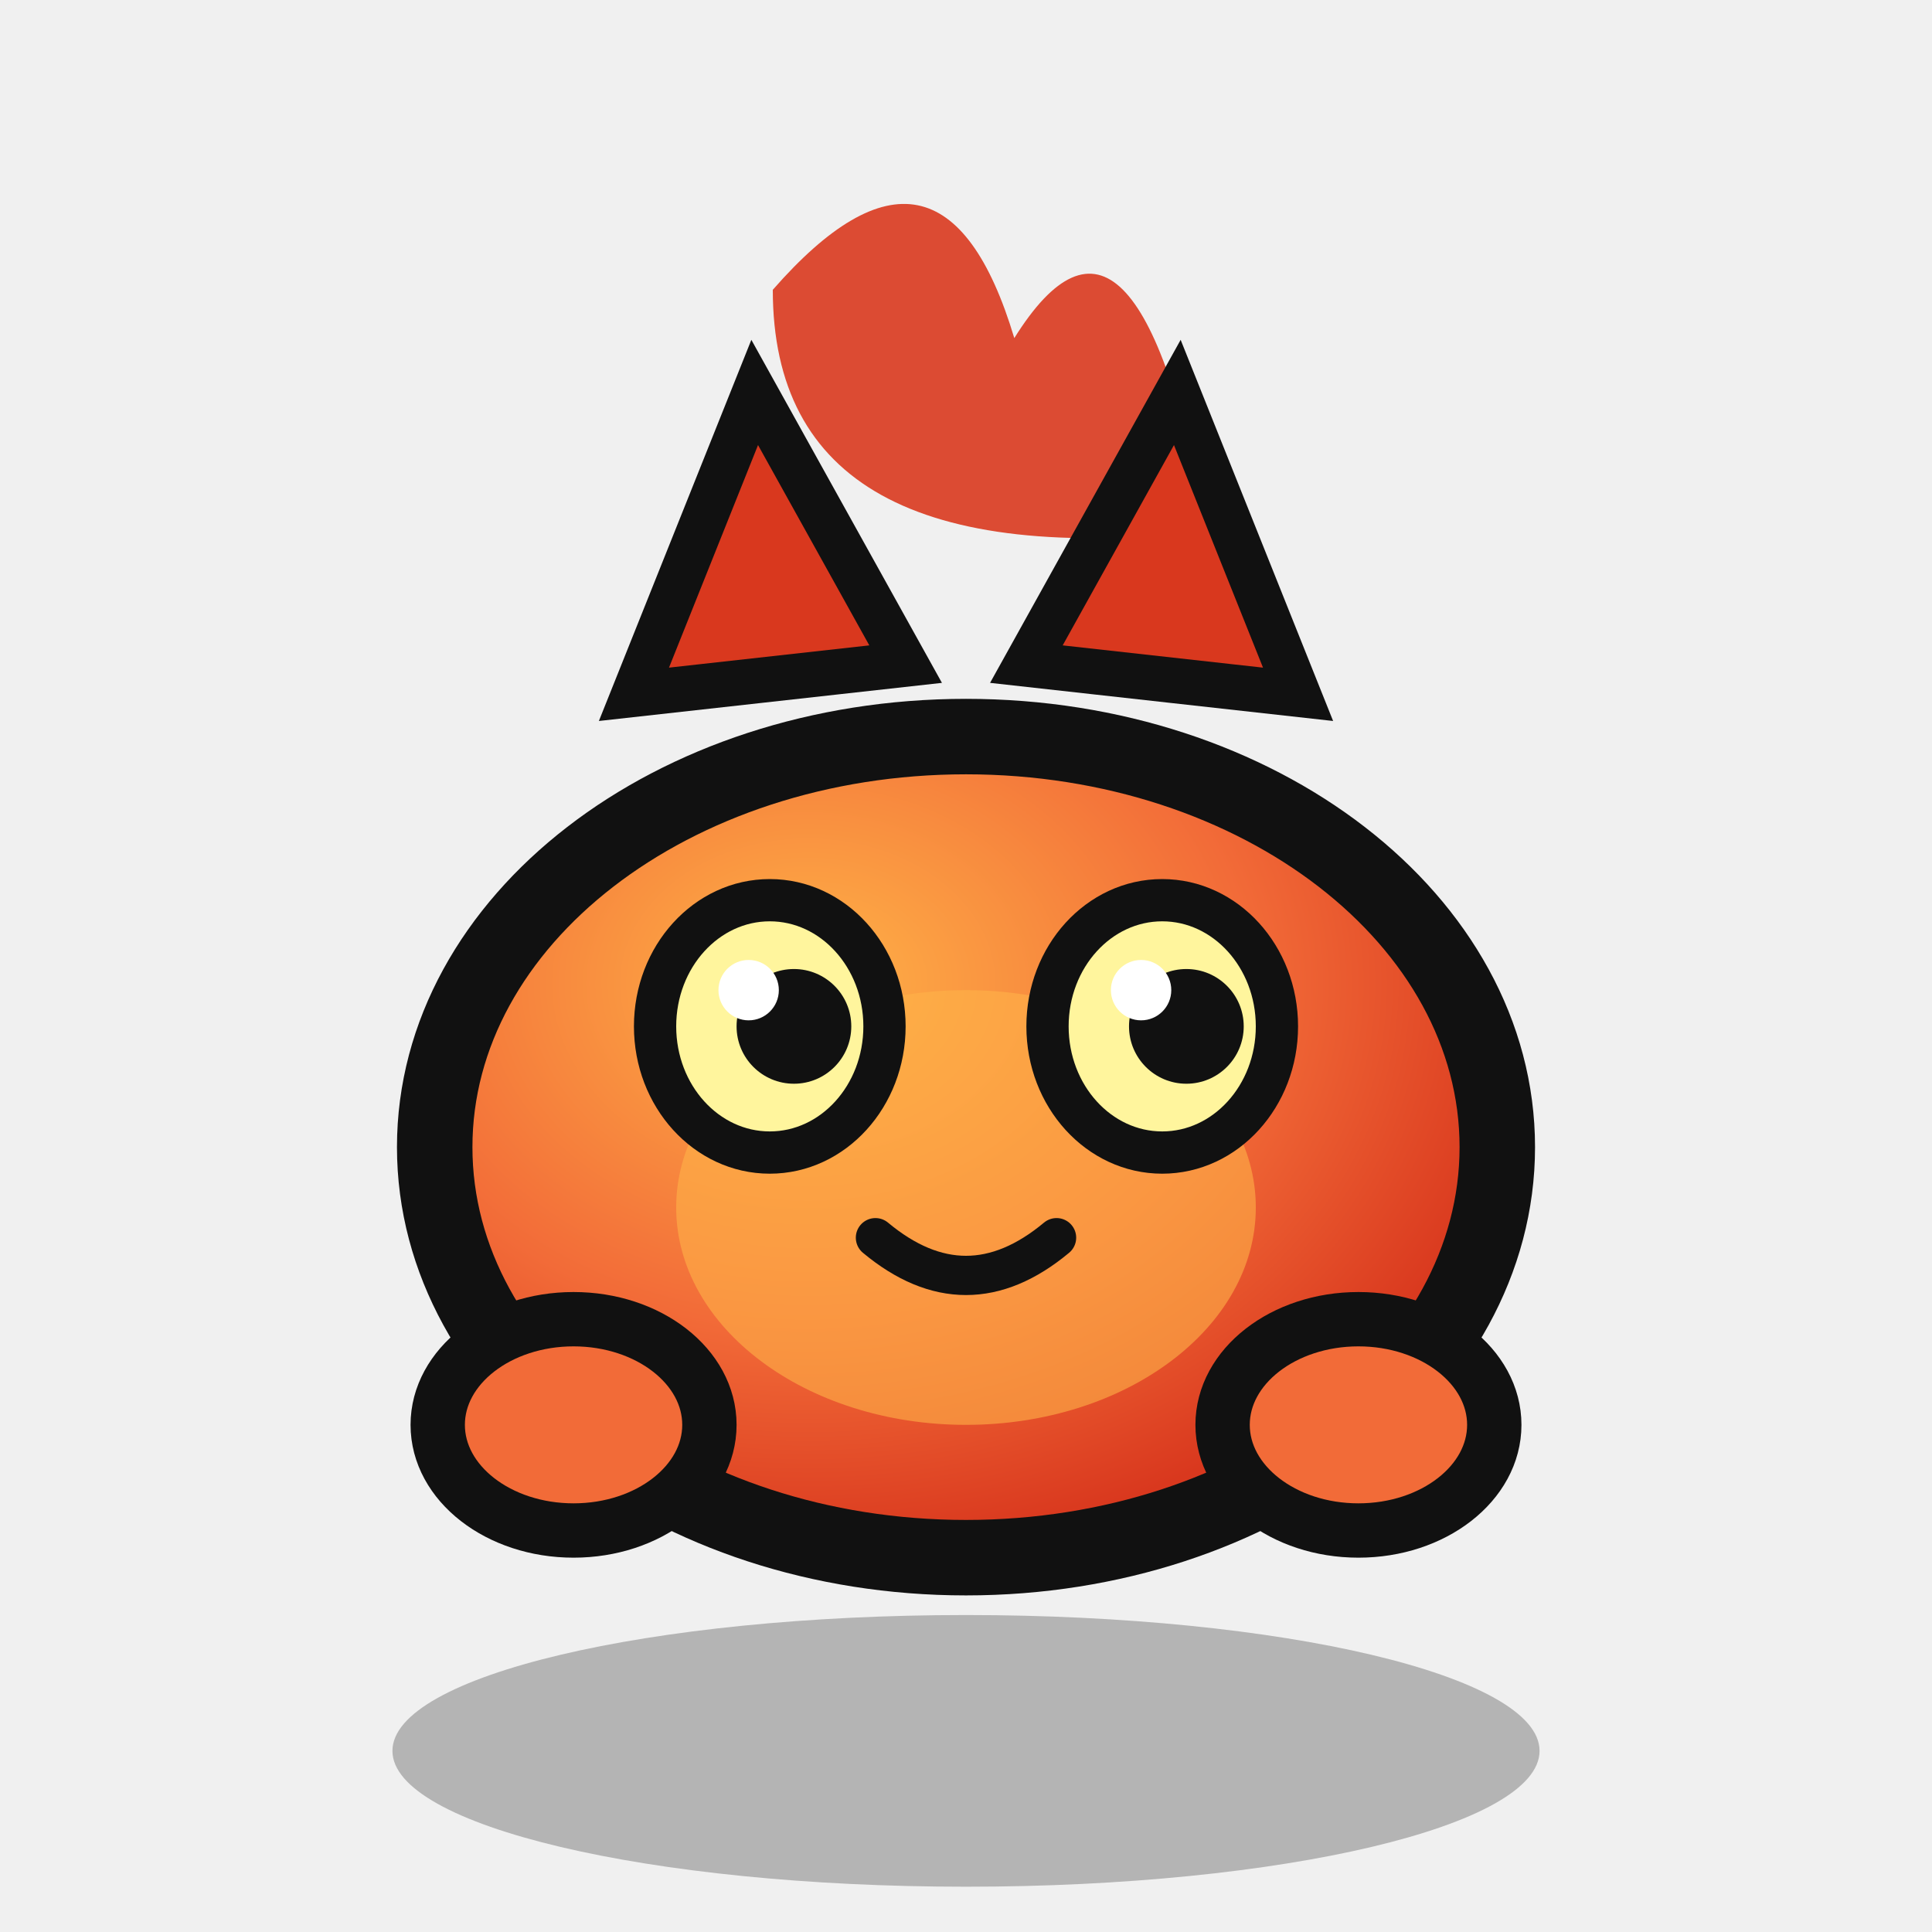
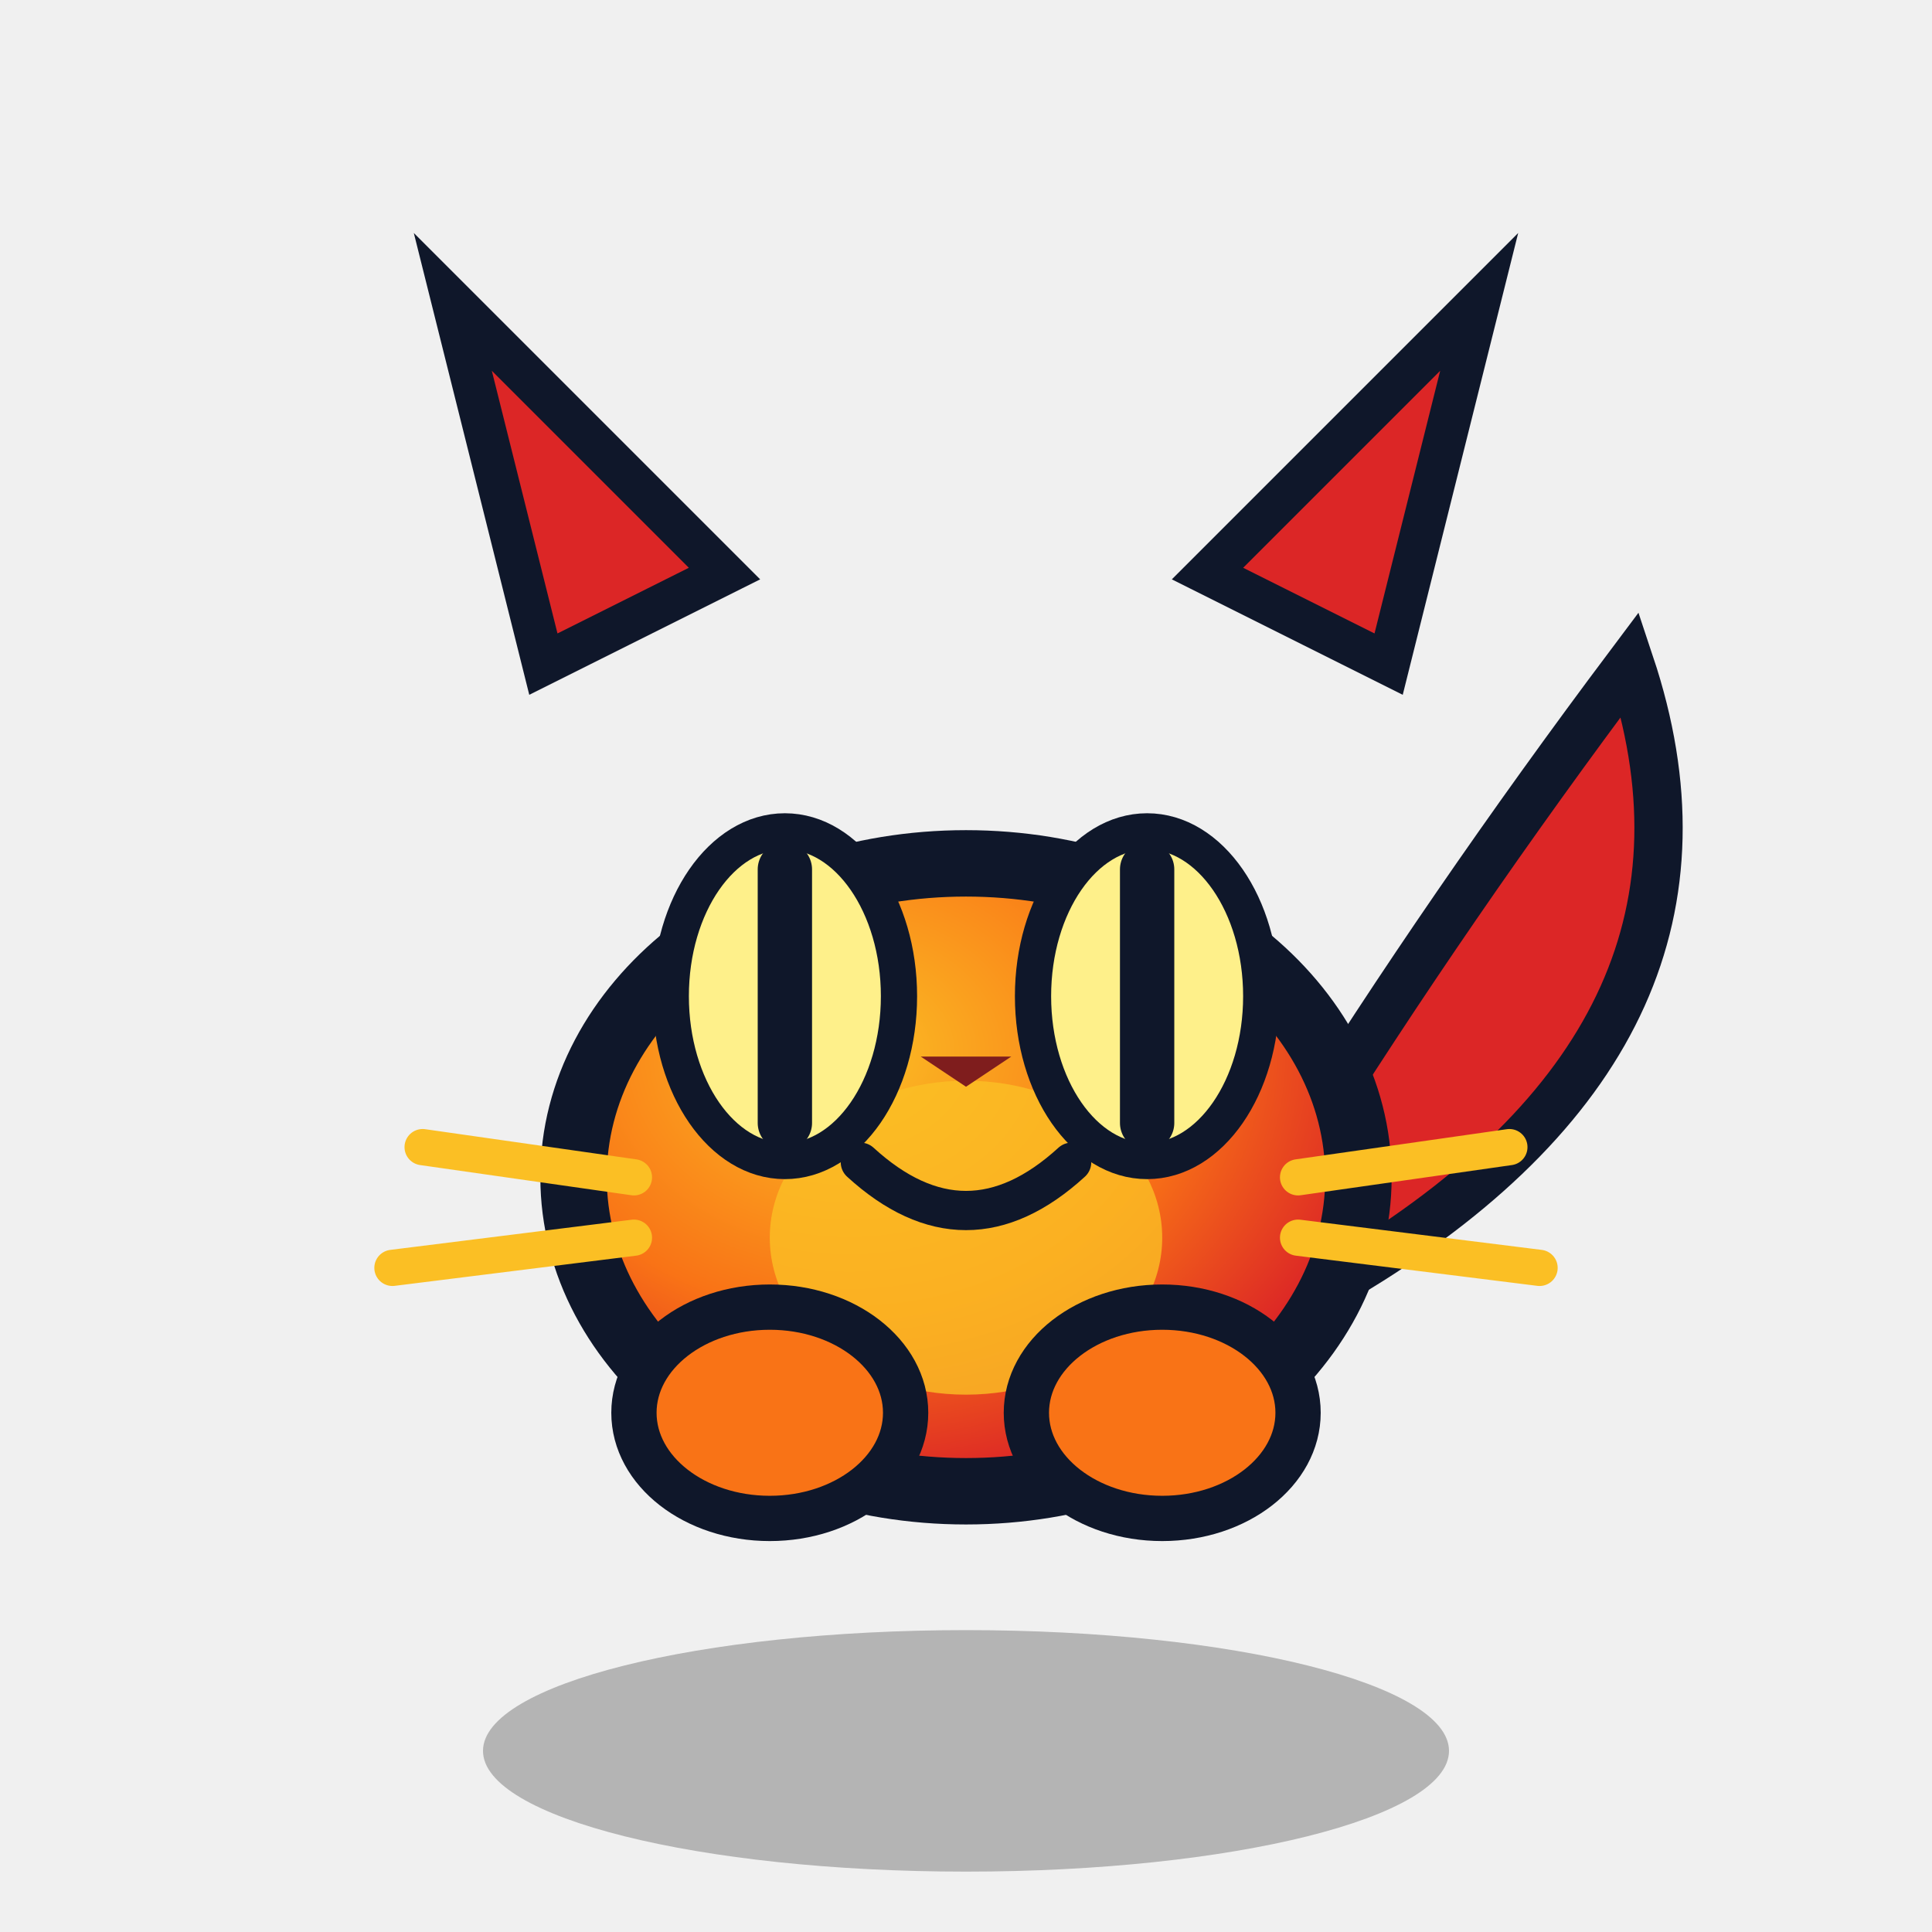
<svg xmlns="http://www.w3.org/2000/svg" viewBox="0 0 64 64" width="64" height="64">
  <defs>
    <radialGradient id="grad" cx="35%" cy="30%" r="70%">
-       <stop offset="0%" stop-color="#FFB347" />
-       <stop offset="60%" stop-color="#F26B38" />
-       <stop offset="100%" stop-color="#D9381E" />
+       <stop offset="0%" stop-color="#FBBF24" />
+       <stop offset="60%" stop-color="#F97316" />
+       <stop offset="100%" stop-color="#DC2626" />
    </radialGradient>
  </defs>
-   <ellipse cx="32" cy="58" rx="19" ry="4.5" fill="#000" opacity="0.25" />
-   <path d="M 32 8 Q 39 0 42 10 Q 47 2 50 18 Q 32 20 32 8 Z" fill="#D9381E" transform="scale(0.8) translate(0, 4)" opacity="0.9" />
-   <polygon points="21,23 25,13 30,22" fill="#D9381E" stroke="#111" stroke-width="1.5" />
-   <polygon points="34,22 39,13 43,23" fill="#D9381E" stroke="#111" stroke-width="1.5" />
-   <ellipse cx="32" cy="38" rx="17.6" ry="13.6" fill="url(#grad)" stroke="#111" stroke-width="2.5" />
-   <ellipse cx="32" cy="40" rx="9.6" ry="7.2" fill="#FFB347" opacity="0.6" />
-   <ellipse cx="19" cy="47.2" rx="4.5" ry="3.5" fill="#F26B38" stroke="#111" stroke-width="1.8" />
-   <ellipse cx="45" cy="47.2" rx="4.5" ry="3.5" fill="#F26B38" stroke="#111" stroke-width="1.8" />
-   <ellipse cx="25.5" cy="34" rx="3.8" ry="4.18" fill="#FFF59D" stroke="#111" stroke-width="1.4" />
-   <circle cx="26.3" cy="34" r="1.9" fill="#111" />
-   <circle cx="24.8" cy="32.8" r="1" fill="#FFF" />
-   <ellipse cx="38.5" cy="34" rx="3.8" ry="4.18" fill="#FFF59D" stroke="#111" stroke-width="1.4" />
-   <circle cx="39.3" cy="34" r="1.9" fill="#111" />
-   <circle cx="37.8" cy="32.8" r="1" fill="#FFF" />
-   <path d="M 29 41 Q 32 43.5 35 41" stroke="#111" stroke-width="1.3" fill="none" stroke-linecap="round" />
+   <ellipse cx="32" cy="58" rx="16" ry="4" fill="#000000" opacity="0.25" />
+   <path d="M 45 42 Q 58 34 54 22 Q 48 30 43 38 Z" fill="#DC2626" stroke="#0F172A" stroke-width="1.6" />
+   <polygon points="18,22 15,10 24,19" fill="#DC2626" stroke="#0F172A" stroke-width="1.4" />
+   <polygon points="46,22 49,10 40,19" fill="#DC2626" stroke="#0F172A" stroke-width="1.4" />
+   <ellipse cx="32" cy="39" rx="13" ry="10.4" fill="url(#grad)" stroke="#0F172A" stroke-width="2.2" />
+   <ellipse cx="32" cy="41" rx="6.5" ry="5.2" fill="#FBBF24" opacity="0.8" />
+   <path d="M 21 39 L 14 38 M 21 41 L 13 42" stroke="#FBBF24" stroke-width="1.2" stroke-linecap="round" />
+   <path d="M 43 39 L 50 38 M 43 41 L 51 42" stroke="#FBBF24" stroke-width="1.2" stroke-linecap="round" />
+   <ellipse cx="25.5" cy="46.8" rx="4.5" ry="3.5" fill="#F97316" stroke="#0F172A" stroke-width="1.5" />
+   <ellipse cx="38.5" cy="46.8" rx="4.5" ry="3.5" fill="#F97316" stroke="#0F172A" stroke-width="1.5" />
+   <ellipse cx="26" cy="33" rx="3.78" ry="5.46" fill="#FEF08A" stroke="#0F172A" stroke-width="1.2" />
+   <line x1="26" y1="28.8" x2="26" y2="37.2" stroke="#0F172A" stroke-width="1.8" stroke-linecap="round" />
+   <ellipse cx="38" cy="33" rx="3.78" ry="5.46" fill="#FEF08A" stroke="#0F172A" stroke-width="1.2" />
+   <line x1="38" y1="28.8" x2="38" y2="37.2" stroke="#0F172A" stroke-width="1.8" stroke-linecap="round" />
+   <polygon points="32,36 30.5,35 33.5,35" fill="#7F1D1D" />
+   <path d="M 28.5 38.5 Q 32 41.7 35.5 38.5" stroke="#0F172A" stroke-width="1.3" fill="none" stroke-linecap="round" />
</svg>
